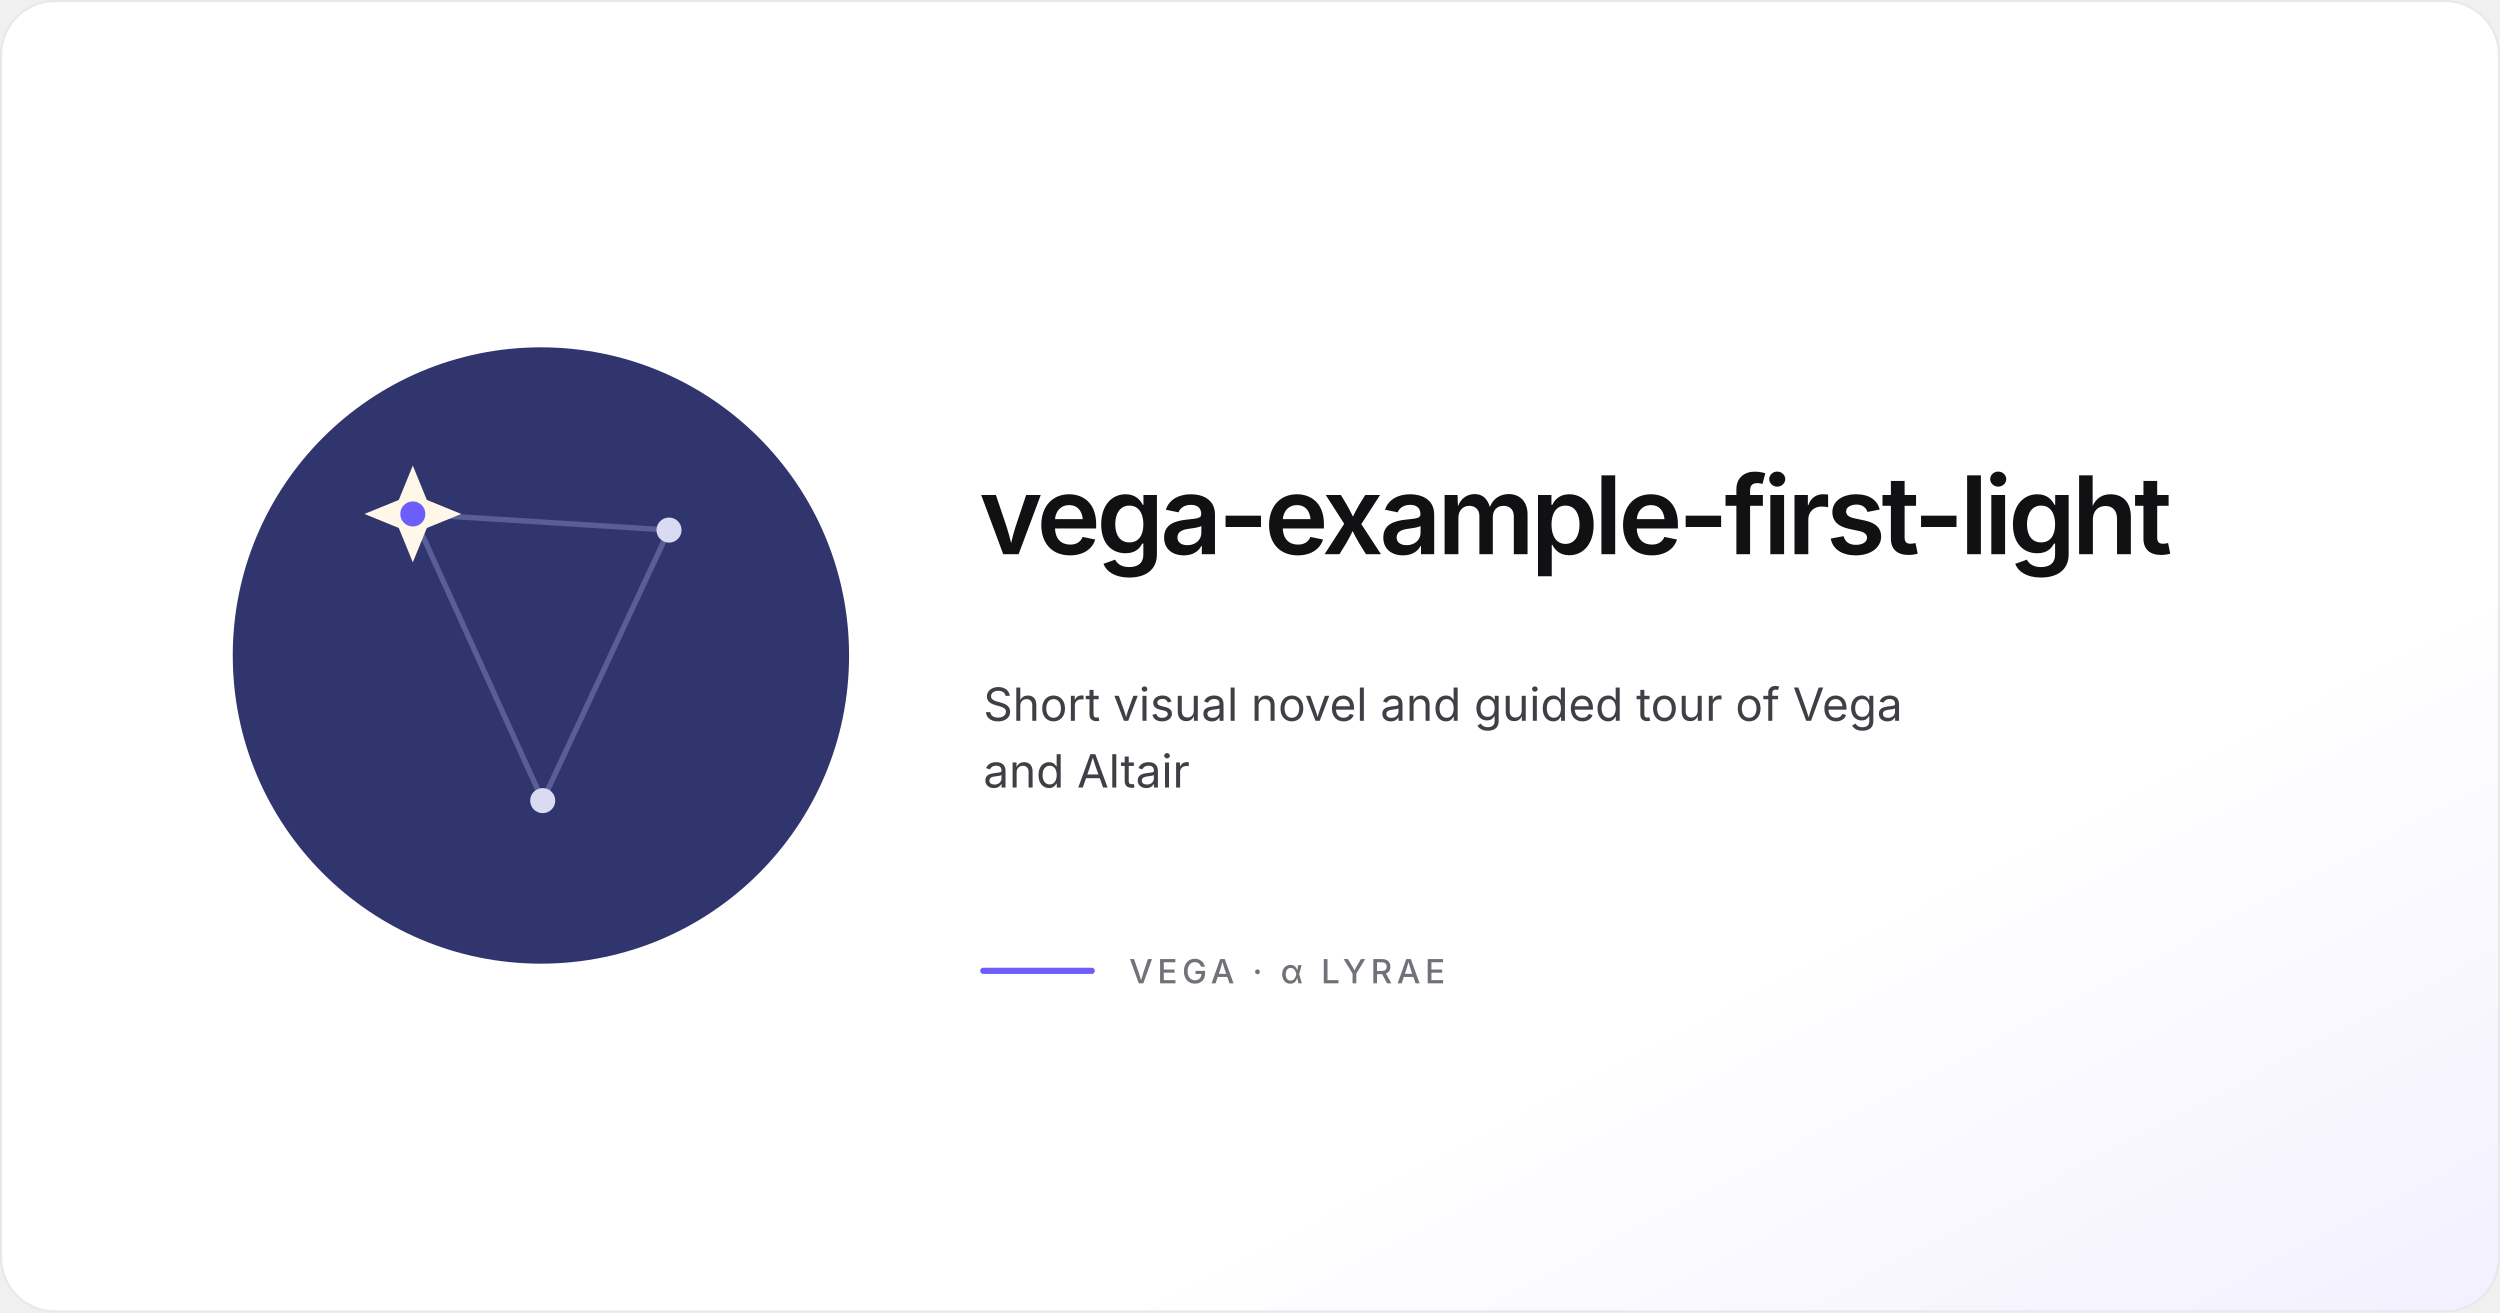
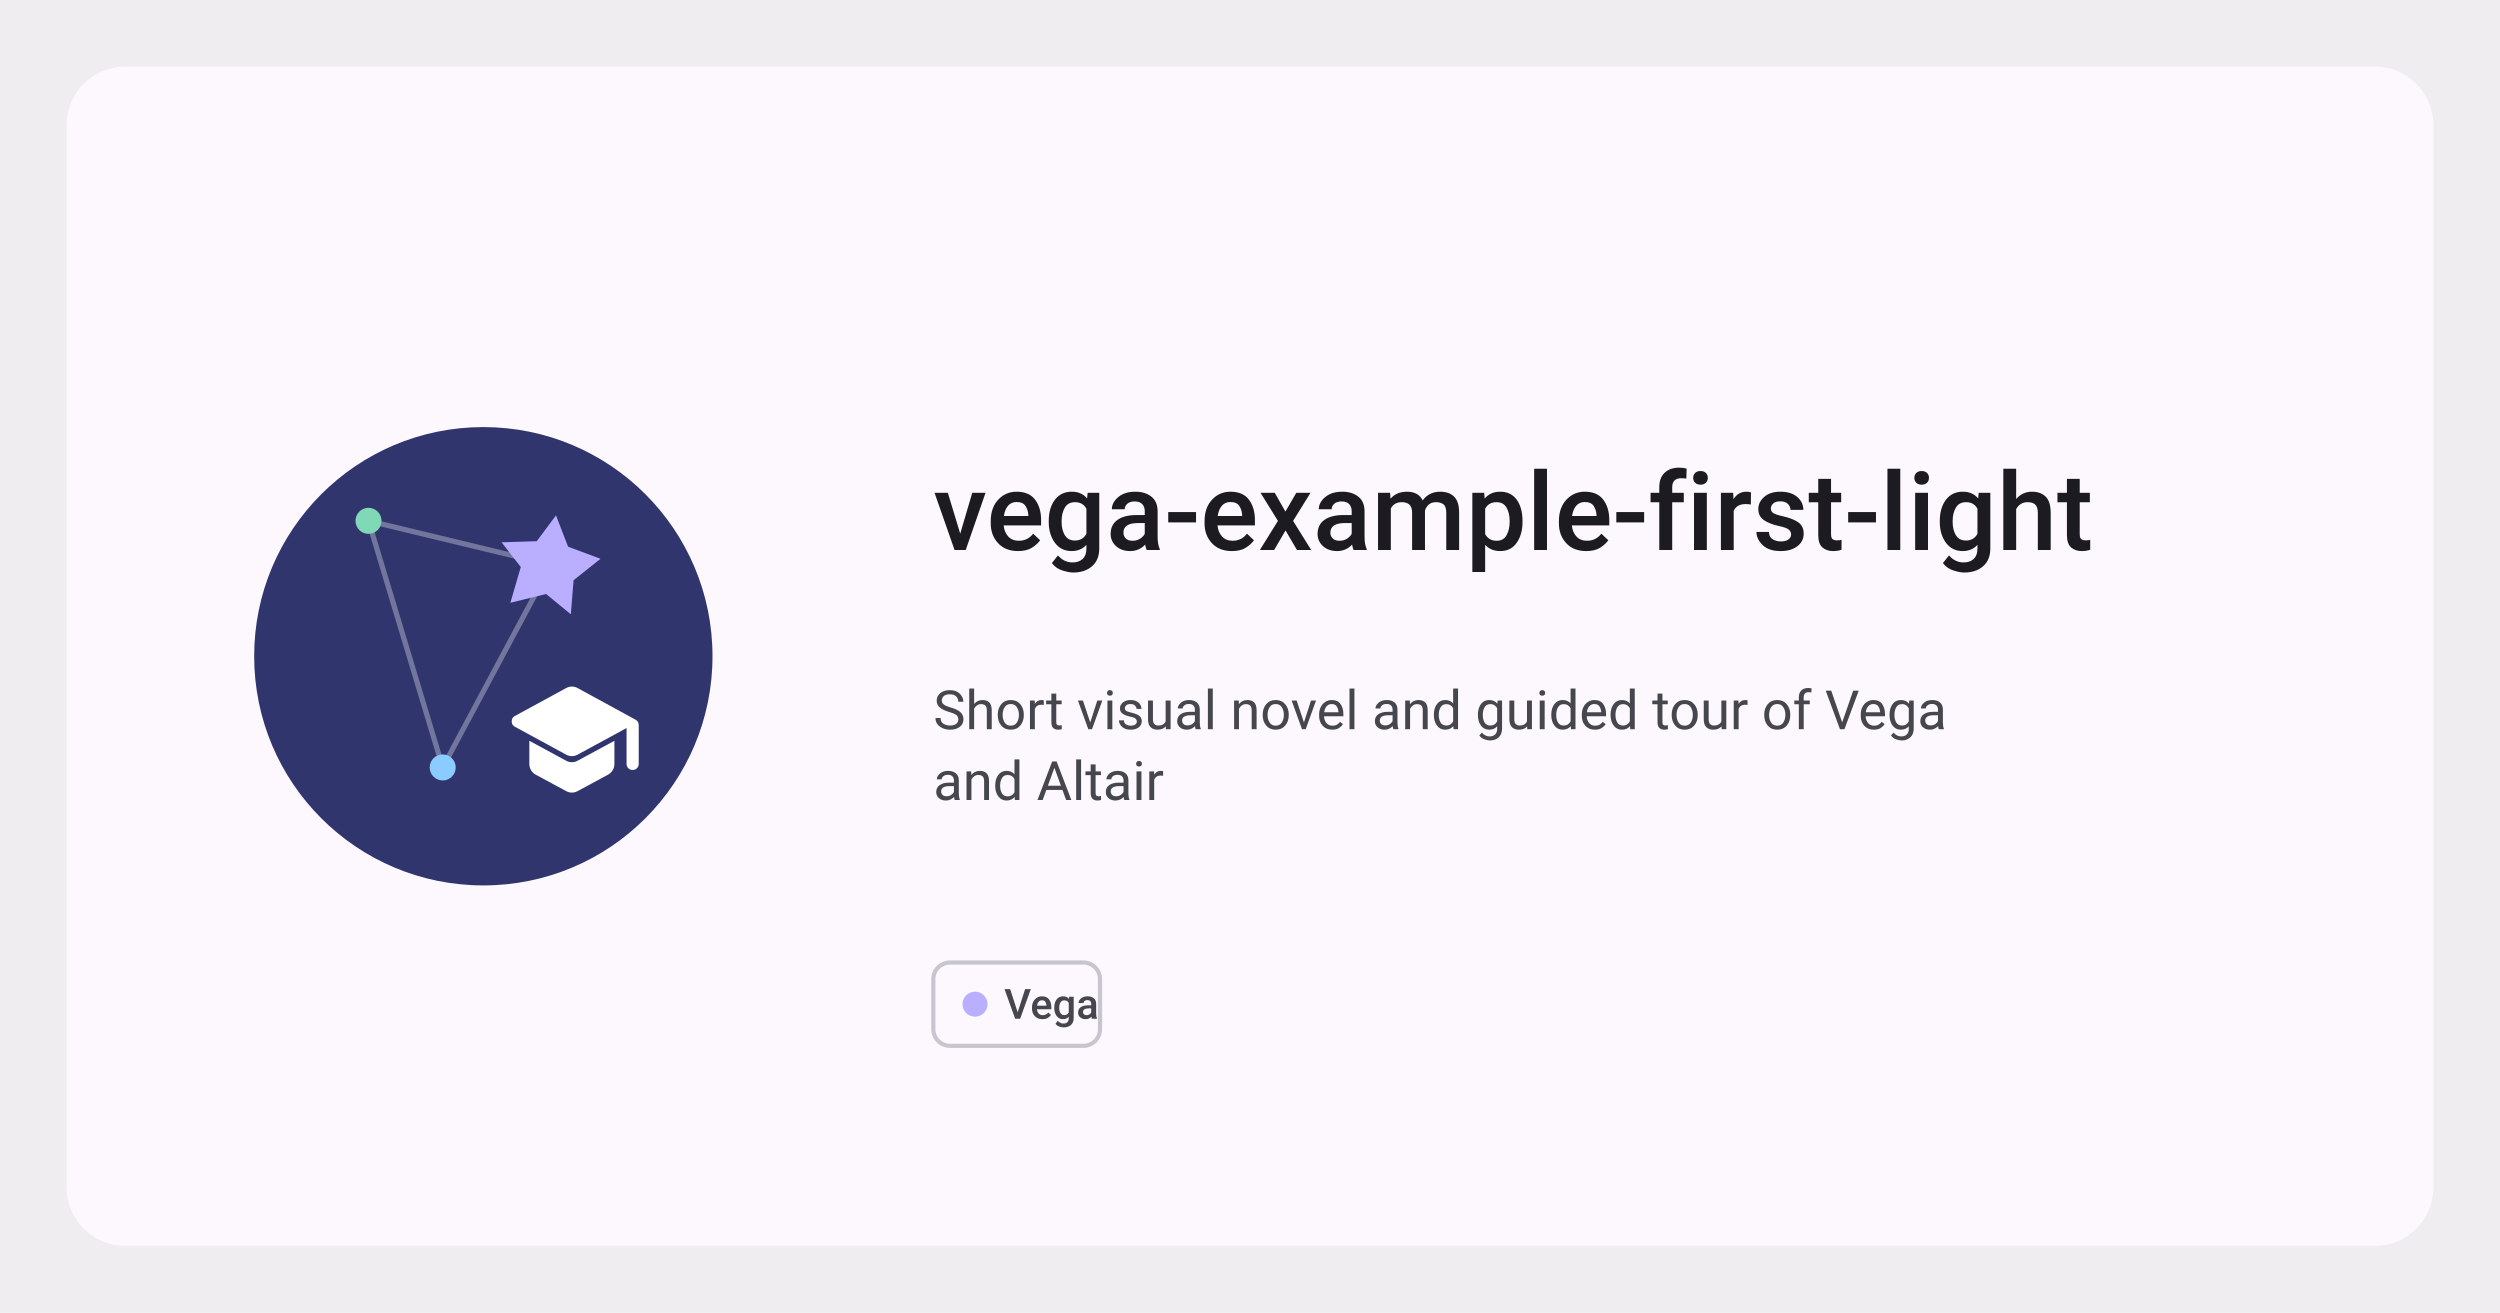
- <svg xmlns="http://www.w3.org/2000/svg" viewBox="0 0 1200 630" role="img" aria-label="vega-example-first-light">
-   <defs>
-     <linearGradient id="background" x1="0" y1="0" x2="1" y2="1">
-       <stop offset="0" stop-color="#FFFFFF" />
-       <stop offset=".72" stop-color="#FFFFFF" />
-       <stop offset="1" stop-color="#F2F0FF" />
-     </linearGradient>
-   </defs>
-   <rect x=".5" y=".5" width="1199" height="629" rx="26" fill="url(#background)" stroke="#E8E8EA" />
-   <g transform="translate(110 165) scale(.43)">
-     <circle cx="348" cy="348" r="344" fill="#31356E" />
-     <path d="M350 510L205 190L491 208Z" fill="none" stroke="#9AA2D4" stroke-width="6" opacity=".38" />
-     <path d="M205 136L220.66 174.34L259 190L220.66 205.66L205 244L189.34 205.66L151 190L189.34 174.34Z" fill="#FFF7E8" />
-     <circle cx="205" cy="190" r="14" fill="#6D5DFB" />
-     <circle cx="491" cy="208" r="14" fill="#D8DBF2" />
-     <circle cx="350" cy="510" r="14" fill="#D8DBF2" />
+ <svg xmlns="http://www.w3.org/2000/svg" viewBox="0 0 1200 630" role="img" aria-label="vega-example-first-light" font-family="Roboto, 'Noto Sans', sans-serif">
+   <rect width="1200" height="630" fill="#F0EDF1" />
+   <rect x="32" y="32" width="1136" height="566" rx="28" fill="#FCF8FD" />
+   <g transform="translate(112 195)">
+     <svg width="240" height="240" viewBox="0 0 192 192">
+       <circle cx="96" cy="96" r="88" fill="#31356E" />
+       <g stroke="#FFFFFF" stroke-opacity=".32" stroke-width="2" stroke-linecap="round">
+         <line x1="122.0" y1="60.9" x2="80.4" y2="138.7" />
+         <line x1="80.4" y1="138.7" x2="51.9" y2="44.0" />
+         <line x1="51.9" y1="44.0" x2="122.0" y2="60.9" />
+       </g>
+       <path transform="translate(88.22 -36.21) scale(0.21111)" d="M169 370L134 417L70 419L105 464L86 529L151 513L196 550L201 488L250 449L191 427Z" fill="#B9AEFF" />
+       <circle cx="80.4" cy="138.7" r="5" fill="#8CCBFF" />
+       <circle cx="51.9" cy="44.0" r="5" fill="#80D9B6" />
+       <g transform="translate(102.0 100.0) scale(2.3333)">
+         <path fill="#FFFFFF" d="M21 16v-5.9l-8.05 4.375q-.45.25-.95.25t-.95-.25l-8.45-4.6q-.275-.15-.388-.375T2.1 9t.113-.5t.387-.375l8.45-4.6q.225-.125.463-.188T12 3.275t.488.063t.462.187l9.525 5.2q.25.125.388.363T23 9.6V16q0 .425-.288.713T22 17t-.712-.288T21 16m-9.95 4.475l-5-2.7q-.5-.275-.775-.75T5 16v-3.8l6.05 3.275q.45.25.95.25t.95-.25L19 12.2V16q0 .55-.275 1.025t-.775.75l-5 2.7q-.225.125-.462.188t-.488.062t-.488-.062t-.462-.188" />
+       </g>
+     </svg>
  </g>
-   <g transform="translate(470 196)">
-     <text x="0" y="70" fill="#111114" font-family="Inter, Helvetica Neue, Arial, sans-serif" font-size="52" font-weight="600" letter-spacing="-2">vega-example-first-light</text>
-     <text x="2" y="150" fill="#3F3F46" font-family="Inter, Helvetica Neue, Arial, sans-serif" font-size="22">Short visual novel and guided tour of Vega</text>
-     <text x="2" y="182" fill="#3F3F46" font-family="Inter, Helvetica Neue, Arial, sans-serif" font-size="22">and Altair</text>
-     <line x1="2" y1="270" x2="54" y2="270" stroke="#6D5DFB" stroke-width="3" stroke-linecap="round" />
-     <text x="72" y="276" fill="#71717A" font-family="Inter, Helvetica Neue, Arial, sans-serif" font-size="16" font-weight="500" letter-spacing="2.2">VEGA · α LYRAE</text>
+   <g transform="translate(448 200)">
+     <text x="0" y="64" fill="#1B1B21" font-size="52" font-weight="500">vega-example-first-light</text>
+     <text x="0" y="150" fill="#46464F" font-size="26">Short visual novel and guided tour of Vega</text>
+     <text x="0" y="184" fill="#46464F" font-size="26">and Altair</text>
+     <g transform="translate(0 262)">
+       <rect width="80" height="40" rx="8" fill="none" stroke="#C7C5D0" stroke-width="2" />
+       <circle cx="20" cy="20" r="6" fill="#B9AEFF" />
+       <text x="34" y="27" fill="#46464F" font-size="20" font-weight="500">Vega</text>
+     </g>
  </g>
</svg>
